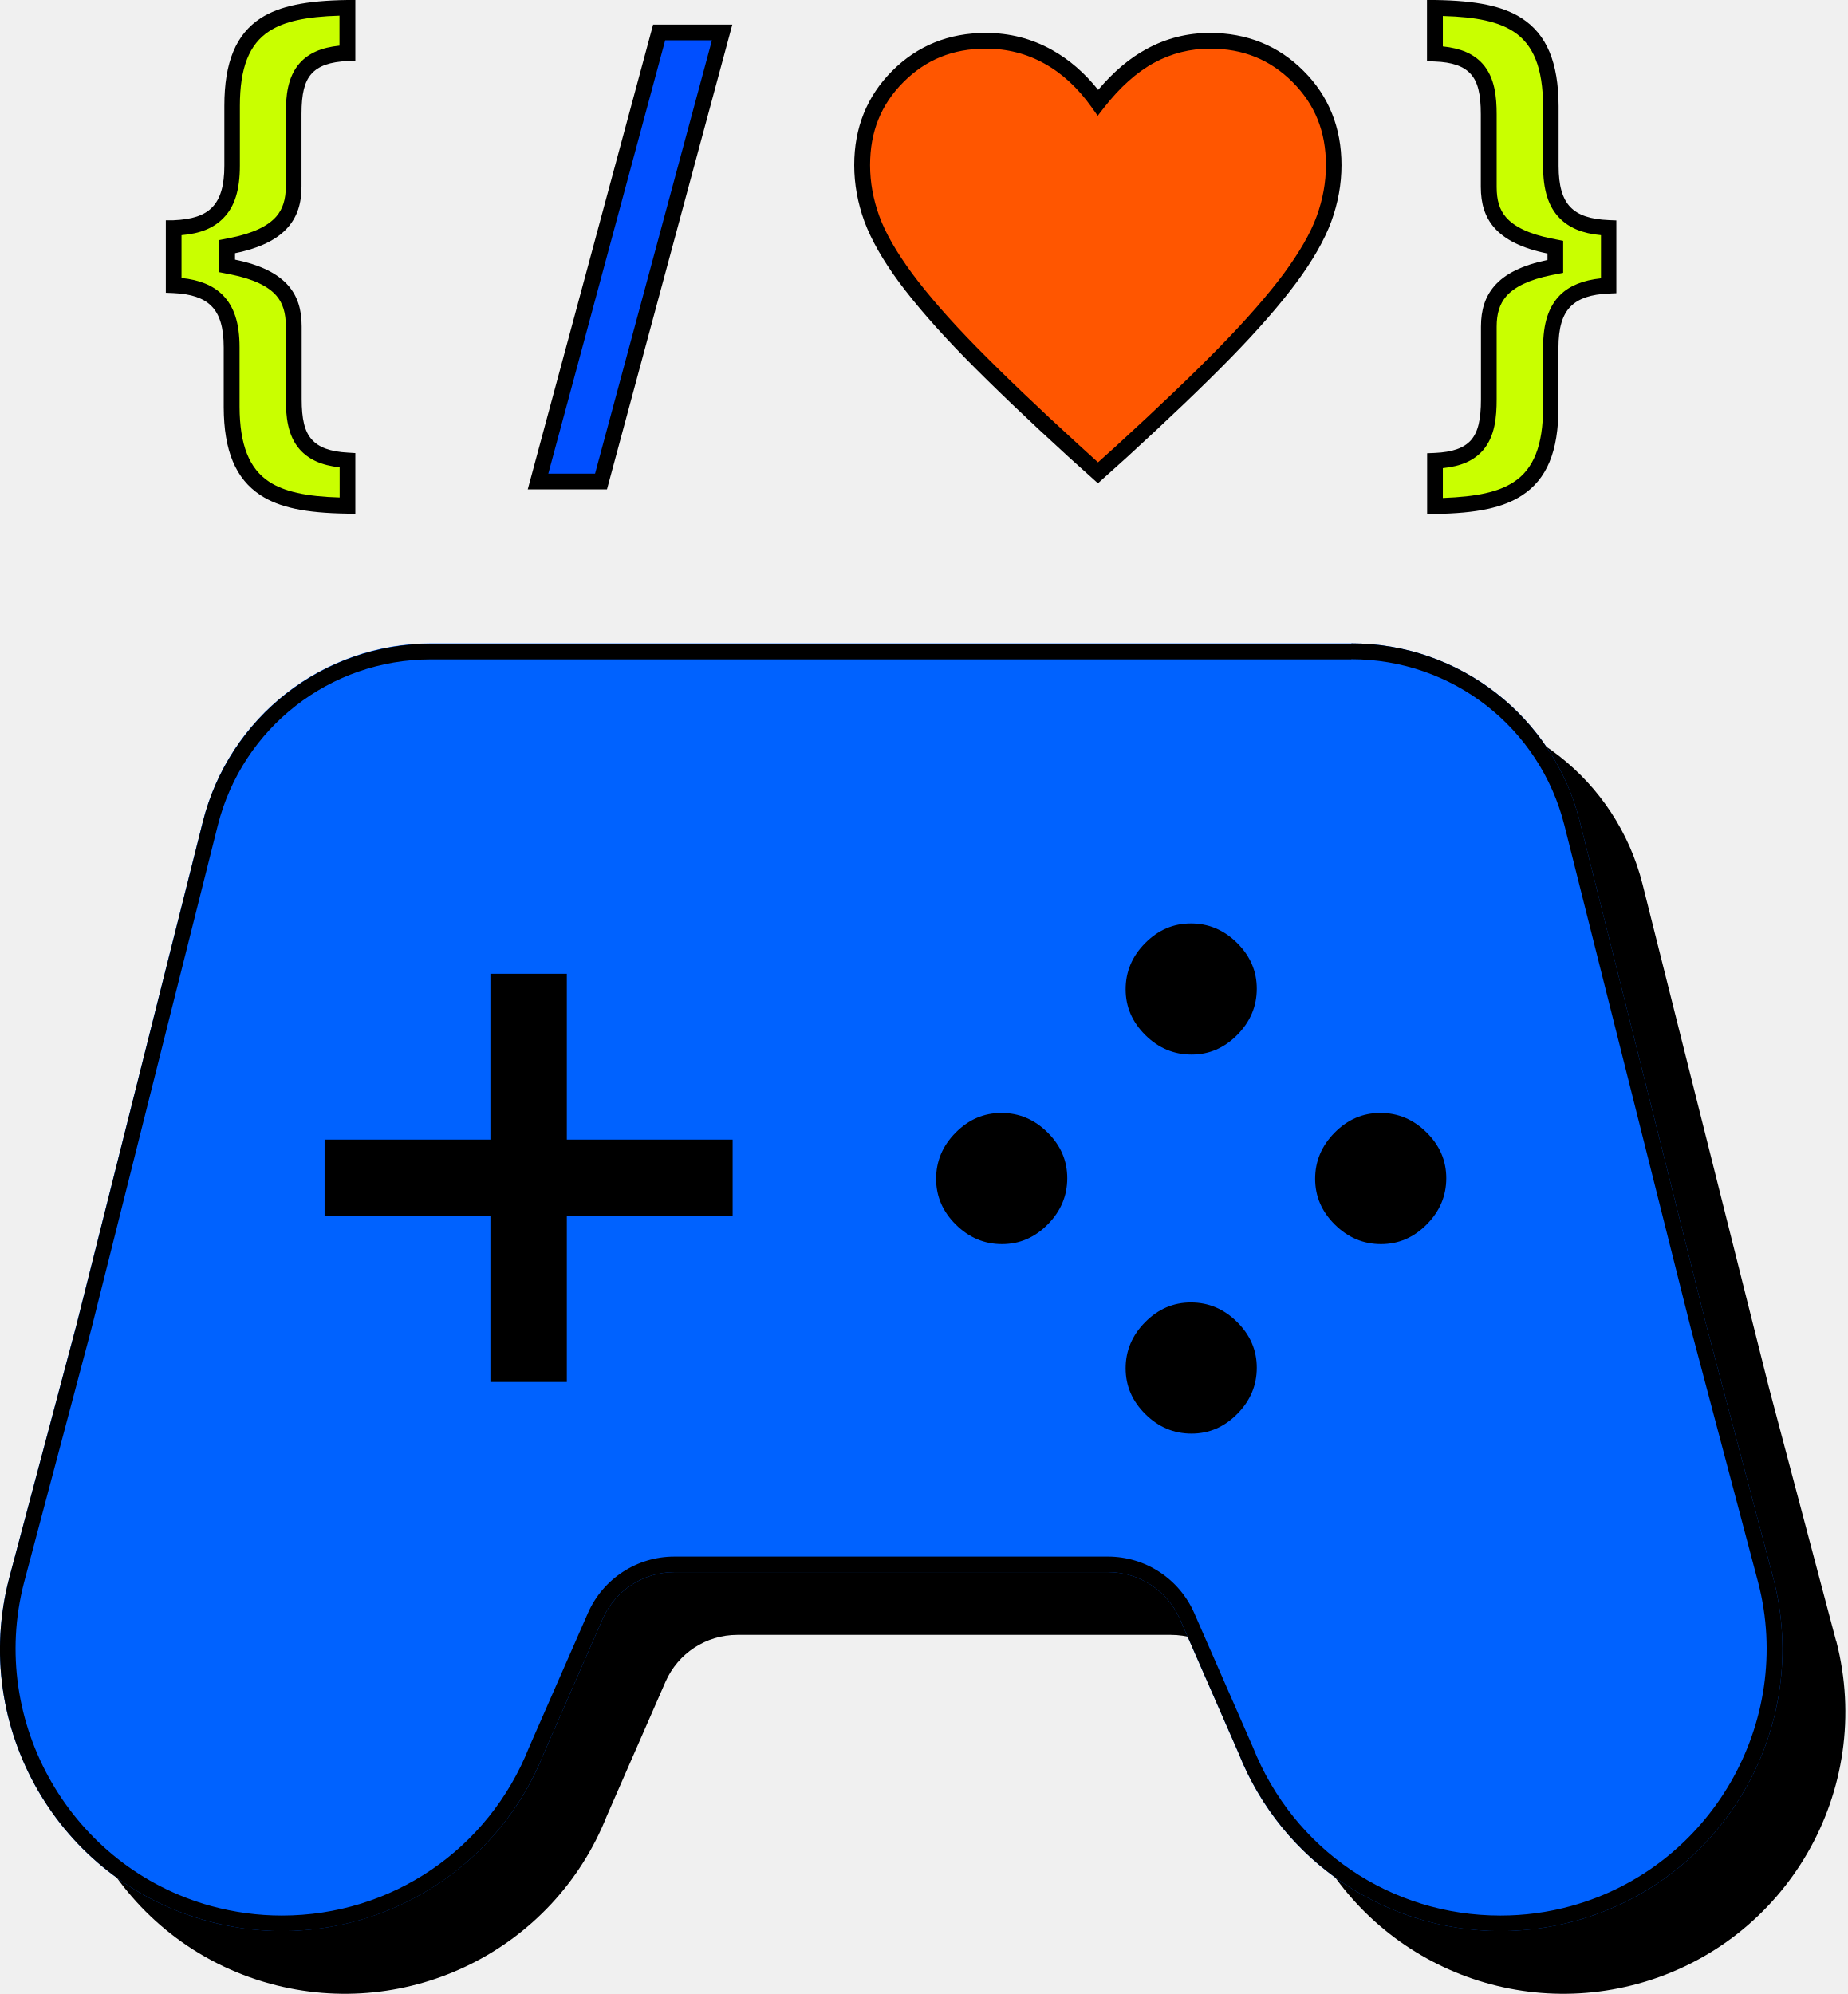
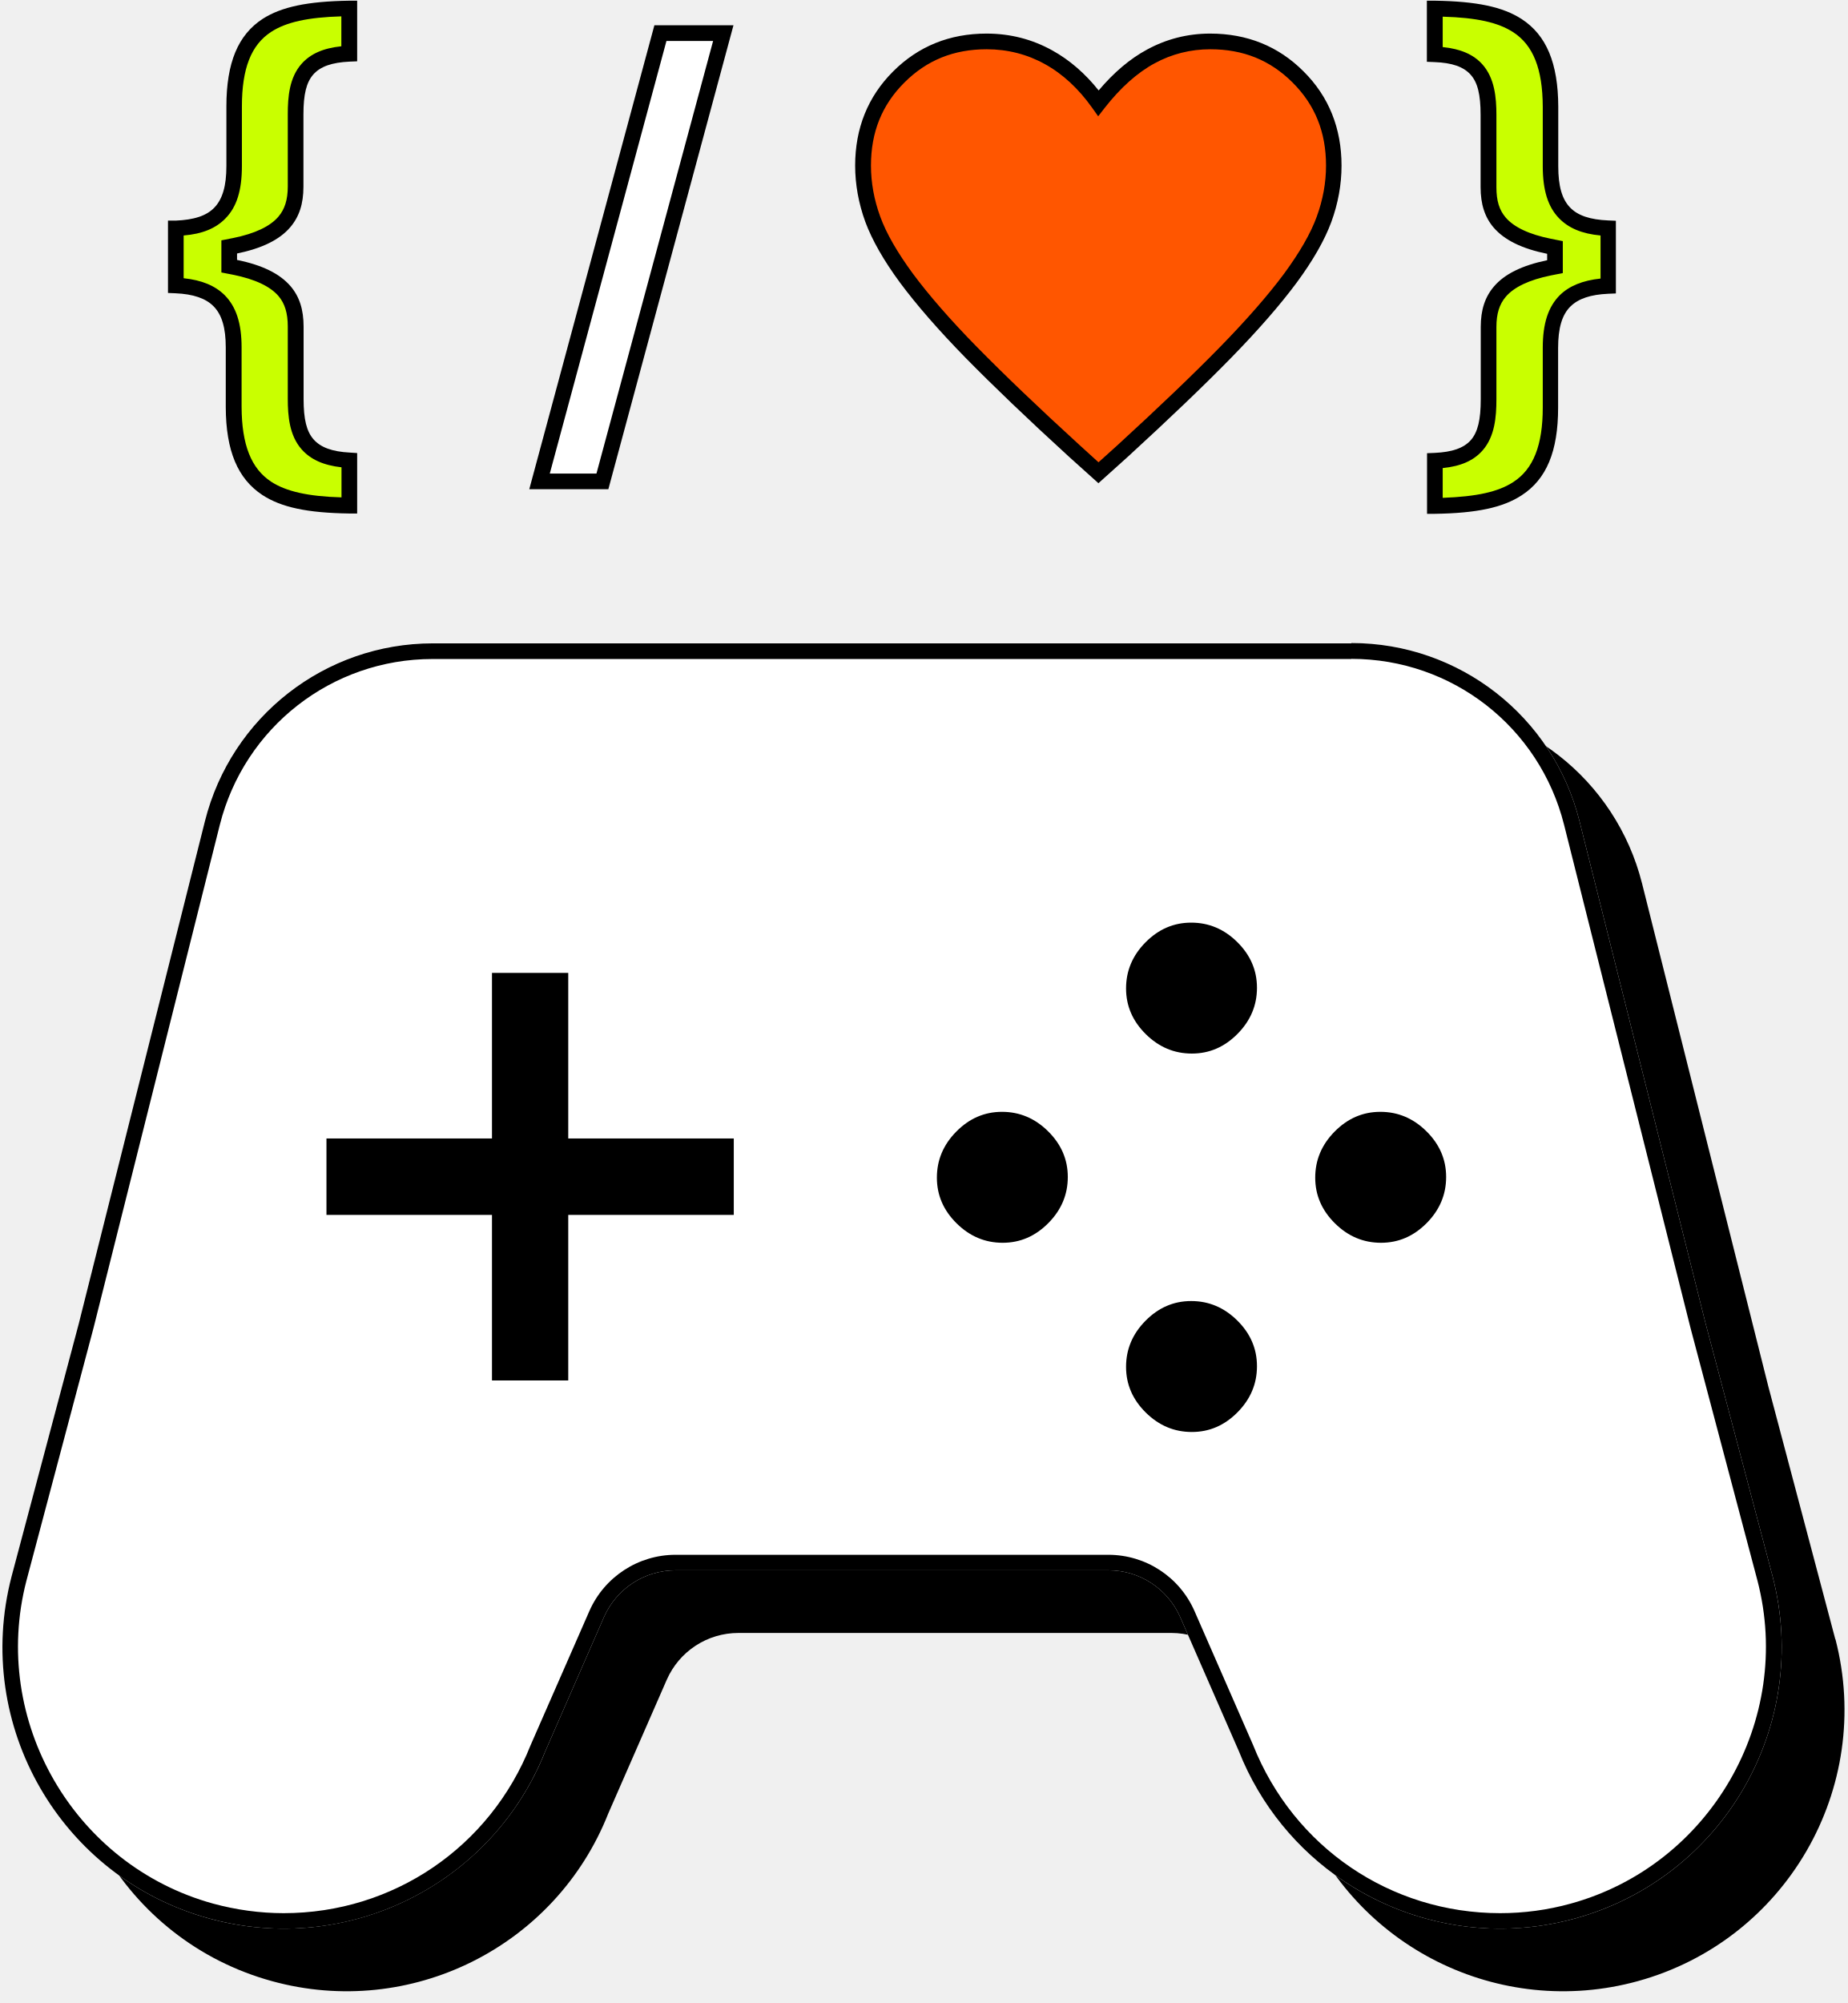
- <svg xmlns="http://www.w3.org/2000/svg" width="139" height="150" viewBox="0 0 139 150" fill="none">
-   <g clip-path="url(#clip0_2_266)">
-     <path d="M138.128 123.458L133.076 104.398L123.564 66.515C121.582 58.643 114.512 53.12 106.393 53.12H37.152C29.032 53.12 21.963 58.643 19.98 66.515L10.468 104.398L5.417 123.458C2.502 134.67 9.135 146.153 20.311 149.221C30.732 152.089 41.66 146.66 45.649 136.605L50.063 126.515C51.007 124.367 53.12 122.986 55.468 122.986H88.088C90.437 122.986 92.549 124.378 93.493 126.515L97.907 136.605C101.896 146.66 112.813 152.089 123.246 149.221C134.422 146.141 141.043 134.67 138.139 123.458H138.128Z" fill="black" />
-     <path d="M133.407 118.737L128.356 99.677L118.843 61.794C116.861 53.922 109.792 48.399 101.672 48.399H32.431C24.312 48.399 17.242 53.922 15.26 61.794L5.747 99.677L0.685 118.737C-2.231 129.949 4.402 141.432 15.578 144.5C25.999 147.368 36.928 141.939 40.917 131.884L45.331 121.794C46.275 119.646 48.387 118.265 50.736 118.265H83.356C85.704 118.265 87.817 119.658 88.761 121.794L93.175 131.884C97.164 141.939 108.08 147.368 118.513 144.5C129.689 141.42 136.31 129.949 133.407 118.737Z" fill="#0062FF" />
-     <path d="M101.66 49.591C109.249 49.591 115.834 54.725 117.687 62.089L127.211 99.984L132.262 119.044C135 129.571 128.686 140.488 118.194 143.379C116.448 143.863 114.666 144.099 112.872 144.099C104.622 144.099 97.317 139.142 94.249 131.424L89.835 121.334C88.702 118.761 86.165 117.097 83.344 117.097H50.724C47.915 117.097 45.366 118.761 44.233 121.334L39.795 131.46C36.751 139.131 29.445 144.099 21.196 144.099C19.402 144.099 17.608 143.851 15.873 143.379C5.382 140.488 -0.921 129.571 1.806 119.056L6.869 99.984L16.381 62.101C18.234 54.748 24.819 49.603 32.408 49.603H101.648M101.648 48.422H32.431C24.312 48.422 17.242 53.946 15.26 61.818L5.747 99.701L0.685 118.737C-2.231 129.949 4.402 141.432 15.578 144.5C17.455 145.02 19.355 145.268 21.22 145.268C29.717 145.268 37.648 140.134 40.917 131.884L45.331 121.794C46.275 119.646 48.387 118.265 50.736 118.265H83.356C85.704 118.265 87.817 119.658 88.761 121.794L93.175 131.884C96.444 140.122 104.375 145.268 112.872 145.268C114.736 145.268 116.637 145.02 118.513 144.5C129.689 141.42 136.31 129.949 133.407 118.737L128.356 99.677L118.843 61.794C116.861 53.922 109.792 48.399 101.672 48.399L101.648 48.422Z" fill="black" />
-     <path d="M75.378 93.588C76.7 93.588 77.844 93.092 78.824 92.101C79.803 91.109 80.287 89.953 80.287 88.631C80.287 87.309 79.792 86.165 78.8 85.185C77.809 84.205 76.652 83.722 75.331 83.722C74.009 83.722 72.864 84.217 71.884 85.209C70.905 86.2 70.421 87.356 70.421 88.678C70.421 90 70.917 91.145 71.908 92.124C72.899 93.104 74.056 93.588 75.378 93.588Z" fill="black" />
-     <path d="M89.635 79.331C90.956 79.331 92.101 78.836 93.081 77.844C94.06 76.853 94.544 75.696 94.544 74.374C94.544 73.053 94.048 71.908 93.057 70.928C92.066 69.949 90.909 69.465 89.587 69.465C88.266 69.465 87.121 69.961 86.141 70.952C85.162 71.943 84.678 73.1 84.678 74.422C84.678 75.743 85.174 76.888 86.165 77.868C87.156 78.847 88.313 79.331 89.635 79.331Z" fill="black" />
-     <path d="M89.635 107.844C90.956 107.844 92.101 107.349 93.081 106.357C94.06 105.366 94.544 104.21 94.544 102.888C94.544 101.566 94.048 100.421 93.057 99.442C92.066 98.462 90.909 97.978 89.587 97.978C88.266 97.978 87.121 98.474 86.141 99.465C85.162 100.457 84.678 101.613 84.678 102.935C84.678 104.257 85.174 105.402 86.165 106.381C87.156 107.361 88.313 107.844 89.635 107.844Z" fill="black" />
-     <path d="M103.89 93.588C105.212 93.588 106.357 93.092 107.337 92.101C108.316 91.109 108.8 89.953 108.8 88.631C108.8 87.309 108.304 86.164 107.313 85.185C106.322 84.205 105.165 83.721 103.843 83.721C102.521 83.721 101.377 84.217 100.397 85.208C99.418 86.2 98.934 87.356 98.934 88.678C98.934 90 99.429 91.145 100.421 92.124C101.412 93.104 102.569 93.588 103.89 93.588Z" fill="black" />
-     <path d="M42.64 85.728V73.253H36.892V85.728H24.418V91.487H36.892V103.961H42.64V91.487H55.114V85.728H42.64Z" fill="black" />
-     <path d="M13.065 21.456V17.148C14.516 17.113 15.626 16.782 16.381 16.015C17.183 15.189 17.455 13.973 17.455 12.474V7.978C17.455 4.614 18.422 2.844 19.933 1.865C21.408 0.909 23.509 0.625 26.129 0.59V4.001C24.689 4.06 23.651 4.402 22.978 5.157C22.246 5.983 22.081 7.175 22.081 8.556V14.009C22.081 15.035 21.869 15.932 21.231 16.664C20.594 17.408 19.473 18.069 17.49 18.458L17.065 18.541V19.992L17.49 20.075C19.485 20.476 20.606 21.125 21.243 21.869C21.869 22.6 22.081 23.497 22.081 24.524V29.976C22.081 31.381 22.258 32.573 22.99 33.411C23.663 34.166 24.689 34.52 26.129 34.603V38.013C23.497 37.978 21.385 37.683 19.91 36.727C18.387 35.736 17.431 33.954 17.408 30.59V26.105C17.408 24.618 17.124 23.403 16.298 22.577C15.555 21.845 14.469 21.503 13.053 21.444L13.065 21.456Z" fill="#C9FF00" />
-     <path d="M26.731 38.639H26.129C22.978 38.592 21.019 38.179 19.591 37.246C17.726 36.019 16.841 33.918 16.829 30.625V26.129C16.829 24.642 16.534 23.651 15.897 23.013C15.307 22.423 14.375 22.105 13.041 22.046L12.475 22.022V16.57H13.053C14.434 16.511 15.366 16.216 15.968 15.59C16.581 14.953 16.877 13.961 16.877 12.463V7.966C16.877 4.673 17.75 2.573 19.626 1.357C21.043 0.46 22.99 0.047 26.129 0H26.731V4.567L26.165 4.591C24.831 4.65 23.958 4.957 23.427 5.559C22.907 6.149 22.683 7.046 22.683 8.568V14.021C22.683 15.307 22.364 16.275 21.692 17.065C20.889 18.009 19.567 18.659 17.679 19.048V19.532C19.591 19.921 20.901 20.57 21.715 21.515C22.376 22.294 22.695 23.261 22.695 24.559V30.012C22.695 31.546 22.919 32.455 23.45 33.057C23.981 33.658 24.843 33.977 26.176 34.048L26.731 34.083V38.651V38.639ZM13.666 20.913C15.012 21.054 16.015 21.467 16.735 22.175C17.608 23.049 18.021 24.3 18.021 26.117V30.602C18.033 33.458 18.741 35.252 20.252 36.243C21.373 36.975 23.025 37.352 25.551 37.423V35.157C24.182 35.004 23.226 34.567 22.553 33.812C21.621 32.762 21.503 31.286 21.503 29.988V24.536C21.503 23.544 21.279 22.813 20.806 22.258C20.181 21.526 19.036 20.983 17.396 20.653L16.499 20.476V18.057L17.396 17.88C19.024 17.549 20.169 17.006 20.795 16.275C21.279 15.708 21.503 14.988 21.503 13.997V8.544C21.503 7.246 21.621 5.795 22.541 4.756C23.214 4.001 24.17 3.576 25.539 3.434V1.18C23.013 1.251 21.373 1.617 20.252 2.349C18.741 3.328 18.045 5.11 18.045 7.966V12.463C18.045 14.292 17.655 15.543 16.806 16.404C16.074 17.16 15.059 17.573 13.655 17.691V20.889L13.666 20.913Z" fill="black" />
-     <path d="M54.324 2.443L45.213 36.219H40.48L49.591 2.443H54.324Z" fill="#004FFF" />
-     <path d="M45.661 36.81H39.701L49.131 1.853H55.09L45.661 36.81ZM41.247 35.629H44.764L53.556 3.033H50.039L41.247 35.629Z" fill="black" />
-     <path d="M117.722 15.98C118.466 16.747 119.563 17.077 121.015 17.136V21.479C119.599 21.538 118.513 21.869 117.769 22.601C116.931 23.427 116.66 24.642 116.66 26.141V30.637C116.66 34.001 115.692 35.771 114.17 36.751C112.683 37.718 110.57 38.002 107.938 38.049V34.638C109.378 34.579 110.429 34.225 111.09 33.47C111.821 32.632 111.986 31.428 111.986 30.012V24.56C111.986 23.533 112.199 22.636 112.836 21.904C113.473 21.161 114.595 20.5 116.577 20.11L117.002 20.028V18.576L116.577 18.494C114.583 18.092 113.462 17.443 112.824 16.7C112.199 15.968 111.986 15.071 111.986 14.044V8.592C111.986 7.187 111.809 5.995 111.078 5.181C110.405 4.438 109.366 4.095 107.938 4.036V0.602C110.57 0.637 112.683 0.921 114.158 1.877C115.669 2.856 116.636 4.638 116.66 7.99V12.475C116.66 13.95 116.92 15.154 117.722 15.98Z" fill="#C9FF00" />
-     <path d="M107.36 38.663V34.095L107.927 34.072C109.261 34.013 110.134 33.706 110.665 33.104C111.184 32.502 111.408 31.581 111.408 30.035V24.583C111.408 23.297 111.727 22.329 112.4 21.538C113.202 20.594 114.524 19.945 116.412 19.555V19.072C114.5 18.682 113.19 18.033 112.376 17.089C111.715 16.31 111.397 15.342 111.397 14.044V8.592C111.397 7.069 111.172 6.16 110.641 5.57C110.11 4.98 109.249 4.673 107.915 4.626L107.349 4.603V0H107.951C111.102 0.047 113.061 0.46 114.489 1.381C116.353 2.596 117.238 4.697 117.25 7.99V12.486C117.25 13.973 117.534 14.953 118.135 15.578C118.726 16.192 119.646 16.499 121.027 16.558L121.593 16.581V22.057L121.027 22.081C119.681 22.14 118.773 22.447 118.171 23.037C117.534 23.663 117.238 24.666 117.238 26.164V30.661C117.238 33.954 116.365 36.054 114.489 37.27C113.072 38.19 111.113 38.615 107.951 38.663H107.349H107.36ZM108.541 35.205V37.459C111.113 37.364 112.718 37.01 113.863 36.267C115.374 35.287 116.082 33.493 116.082 30.649V26.153C116.082 24.312 116.495 23.061 117.368 22.187C118.076 21.491 119.091 21.078 120.437 20.936V17.691C119.032 17.561 118.029 17.136 117.309 16.393C116.471 15.531 116.082 14.28 116.082 12.474V7.99C116.07 5.134 115.362 3.352 113.851 2.372C112.718 1.64 111.113 1.275 108.541 1.204V3.493C109.898 3.635 110.854 4.048 111.526 4.792C112.459 5.83 112.589 7.305 112.589 8.603V14.056C112.589 15.071 112.801 15.767 113.285 16.334C113.91 17.065 115.055 17.608 116.696 17.939L117.593 18.116V20.523L116.696 20.7C115.067 21.031 113.922 21.574 113.297 22.305C112.813 22.872 112.589 23.592 112.589 24.583V30.035C112.589 31.345 112.471 32.832 111.55 33.883C110.877 34.65 109.921 35.075 108.541 35.216V35.205Z" fill="black" />
-     <path d="M82.6 35.57L80.783 33.93C77.643 31.062 75.059 28.584 73.017 26.506C70.975 24.418 69.347 22.565 68.143 20.924C66.927 19.284 66.078 17.797 65.594 16.463C65.11 15.13 64.862 13.784 64.862 12.427C64.862 9.772 65.759 7.541 67.541 5.759C69.335 3.965 71.542 3.08 74.174 3.08C75.861 3.08 77.419 3.481 78.847 4.272C80.275 5.063 81.526 6.219 82.588 7.73C83.827 6.137 85.149 4.957 86.53 4.201C87.911 3.446 89.41 3.068 91.003 3.068C93.635 3.068 95.842 3.965 97.635 5.747C99.429 7.529 100.314 9.76 100.314 12.415C100.314 13.772 100.067 15.118 99.583 16.451C99.099 17.785 98.249 19.272 97.034 20.913C95.818 22.553 94.201 24.418 92.159 26.495C90.118 28.572 87.533 31.05 84.394 33.918L82.576 35.558L82.6 35.57Z" fill="#FF5600" />
-     <path d="M82.6 36.361L80.382 34.367C77.254 31.511 74.634 28.997 72.593 26.92C70.539 24.819 68.887 22.919 67.659 21.267C66.42 19.591 65.535 18.033 65.028 16.664C64.52 15.271 64.26 13.844 64.26 12.427C64.26 9.618 65.216 7.234 67.117 5.334C69.017 3.434 71.377 2.478 74.162 2.478C75.944 2.478 77.608 2.903 79.131 3.753C80.429 4.473 81.597 5.488 82.612 6.762C83.757 5.405 84.984 4.367 86.259 3.682C87.734 2.88 89.327 2.478 91.015 2.478C93.8 2.478 96.172 3.434 98.061 5.334C99.961 7.223 100.917 9.618 100.917 12.427C100.917 13.855 100.657 15.271 100.15 16.664C99.642 18.045 98.757 19.591 97.518 21.267C96.29 22.919 94.638 24.819 92.585 26.92C90.543 29.009 87.923 31.511 84.807 34.367L82.589 36.361H82.6ZM74.174 3.659C71.684 3.659 69.654 4.485 67.966 6.172C66.279 7.86 65.453 9.902 65.453 12.427C65.453 13.714 65.689 15 66.149 16.263C66.609 17.537 67.447 18.977 68.615 20.57C69.807 22.175 71.424 24.04 73.442 26.094C75.472 28.159 78.069 30.649 81.184 33.493L82.6 34.78L84.028 33.493C87.132 30.649 89.74 28.159 91.758 26.094C93.765 24.04 95.394 22.175 96.585 20.57C97.754 18.977 98.592 17.537 99.052 16.263C99.512 15 99.748 13.714 99.748 12.427C99.748 9.902 98.922 7.86 97.234 6.172C95.547 4.485 93.517 3.659 91.027 3.659C89.54 3.659 88.124 4.013 86.825 4.721C85.515 5.429 84.253 6.562 83.061 8.084L82.577 8.71L82.117 8.061C81.102 6.633 79.91 5.523 78.564 4.78C77.231 4.036 75.744 3.659 74.174 3.659Z" fill="black" />
+ <svg xmlns="http://www.w3.org/2000/svg" width="143" height="155" viewBox="0 0 143 155" fill="none">
+   <g clip-path="url(#clip0_270_3087)">
+     <path d="M142.051 126.849L136.863 107.274L127.094 68.366C125.058 60.282 117.798 54.609 109.459 54.609H38.346C30.007 54.609 22.747 60.282 20.711 68.366L10.941 107.274L5.754 126.849C2.76 138.363 9.572 150.157 21.05 153.308C31.753 156.253 42.977 150.678 47.073 140.351L51.606 129.988C52.576 127.782 54.746 126.364 57.158 126.364H90.659C93.071 126.364 95.241 127.794 96.211 129.988L100.744 140.351C104.841 150.678 116.052 156.253 126.767 153.308C138.245 150.145 145.045 138.363 142.063 126.849H142.051Z" fill="black" />
+     <path d="M137.202 122L132.014 102.425L122.245 63.518C120.209 55.434 112.948 49.761 104.609 49.761H33.497C25.158 49.761 17.898 55.434 15.862 63.518L6.092 102.425L0.893 122C-2.101 133.515 4.711 145.309 16.189 148.46C26.891 151.405 38.115 145.83 42.212 135.503L46.745 125.14C47.715 122.934 49.884 121.516 52.296 121.516H85.798C88.21 121.516 90.38 122.946 91.349 125.14L95.882 135.503C99.979 145.83 111.191 151.405 121.906 148.46C133.384 145.296 140.184 133.515 137.202 122Z" fill="white" />
+     <path d="M104.597 50.985C112.391 50.985 119.154 56.258 121.057 63.821L130.839 102.741L136.026 122.316C138.838 133.127 132.354 144.339 121.578 147.308C119.784 147.805 117.954 148.048 116.112 148.048C107.639 148.048 100.137 142.957 96.985 135.03L92.452 124.667C91.289 122.025 88.683 120.316 85.786 120.316H52.284C49.4 120.316 46.782 122.025 45.618 124.667L41.06 135.067C37.933 142.945 30.431 148.048 21.958 148.048C20.116 148.048 18.274 147.793 16.492 147.308C5.717 144.339 -0.756 133.127 2.044 122.328L7.244 102.741L17.013 63.833C18.916 56.282 25.679 50.997 33.473 50.997H104.585M104.585 49.785H33.497C25.158 49.785 17.898 55.458 15.862 63.542L6.092 102.45L0.893 122C-2.101 133.515 4.711 145.309 16.189 148.46C18.116 148.993 20.067 149.248 21.983 149.248C30.709 149.248 38.855 143.975 42.212 135.503L46.745 125.14C47.715 122.934 49.884 121.516 52.296 121.516H85.798C88.21 121.516 90.38 122.946 91.349 125.14L95.882 135.503C99.24 143.963 107.385 149.248 116.112 149.248C118.027 149.248 119.978 148.993 121.906 148.46C133.384 145.296 140.184 133.515 137.202 122L132.014 102.425L122.245 63.518C120.209 55.434 112.948 49.761 104.609 49.761L104.585 49.785Z" fill="black" />
+     <path d="M77.604 96.171C78.962 96.171 80.138 95.662 81.144 94.644C82.15 93.626 82.647 92.438 82.647 91.081C82.647 89.723 82.138 88.547 81.119 87.541C80.101 86.535 78.913 86.038 77.556 86.038C76.198 86.038 75.023 86.547 74.017 87.566C73.011 88.584 72.514 89.771 72.514 91.129C72.514 92.487 73.023 93.662 74.041 94.668C75.059 95.674 76.247 96.171 77.604 96.171Z" fill="black" />
+     <path d="M92.247 81.529C93.605 81.529 94.78 81.02 95.786 80.002C96.792 78.984 97.289 77.796 97.289 76.439C97.289 75.081 96.78 73.906 95.762 72.899C94.744 71.893 93.556 71.397 92.198 71.397C90.841 71.397 89.665 71.906 88.659 72.924C87.653 73.942 87.156 75.13 87.156 76.487C87.156 77.845 87.665 79.02 88.683 80.026C89.702 81.032 90.889 81.529 92.247 81.529Z" fill="black" />
+     <path d="M92.247 110.813C93.605 110.813 94.78 110.304 95.786 109.286C96.792 108.268 97.289 107.08 97.289 105.723C97.289 104.365 96.78 103.189 95.762 102.183C94.744 101.177 93.556 100.68 92.198 100.68C90.841 100.68 89.665 101.189 88.659 102.208C87.653 103.226 87.156 104.413 87.156 105.771C87.156 107.129 87.665 108.304 88.683 109.31C89.702 110.316 90.889 110.813 92.247 110.813Z" fill="black" />
+     <path d="M106.888 96.171C108.245 96.171 109.421 95.662 110.427 94.644C111.433 93.626 111.93 92.438 111.93 91.08C111.93 89.723 111.421 88.547 110.403 87.541C109.384 86.535 108.197 86.038 106.839 86.038C105.482 86.038 104.306 86.547 103.3 87.565C102.294 88.584 101.797 89.771 101.797 91.129C101.797 92.486 102.306 93.662 103.324 94.668C104.342 95.674 105.53 96.171 106.888 96.171Z" fill="black" />
+     <path d="M43.982 88.099V75.287H38.079V88.099H25.268V94.014H38.079V106.825H43.982V94.014H56.794V88.099H43.982Z" fill="black" />
+     <path d="M13.608 22.09V17.665C15.099 17.629 16.238 17.29 17.014 16.502C17.838 15.653 18.117 14.405 18.117 12.866V8.248C18.117 4.793 19.111 2.975 20.662 1.969C22.177 0.987 24.335 0.696 27.025 0.66V4.163C25.547 4.224 24.48 4.575 23.789 5.351C23.038 6.199 22.868 7.423 22.868 8.842V14.441C22.868 15.496 22.65 16.417 21.995 17.169C21.341 17.932 20.189 18.611 18.153 19.011L17.717 19.096V20.587L18.153 20.671C20.201 21.084 21.353 21.75 22.008 22.514C22.65 23.265 22.868 24.186 22.868 25.241V30.841C22.868 32.283 23.05 33.507 23.801 34.368C24.492 35.144 25.547 35.507 27.025 35.592V39.095C24.323 39.059 22.153 38.755 20.638 37.774C19.074 36.755 18.093 34.925 18.068 31.471V26.865C18.068 25.338 17.777 24.089 16.929 23.241C16.165 22.489 15.05 22.138 13.596 22.077L13.608 22.09Z" fill="#C9FF00" />
+     <path d="M27.644 39.737H27.026C23.789 39.689 21.777 39.264 20.311 38.307C18.396 37.046 17.487 34.889 17.474 31.507V26.889C17.474 25.362 17.172 24.344 16.517 23.689C15.911 23.083 14.953 22.756 13.584 22.695L13.002 22.671V17.072H13.596C15.014 17.011 15.972 16.708 16.59 16.066C17.22 15.411 17.523 14.393 17.523 12.854V8.236C17.523 4.854 18.42 2.696 20.347 1.448C21.802 0.527 23.802 0.103 27.026 0.054H27.644V4.745L27.062 4.769C25.692 4.83 24.795 5.145 24.25 5.763C23.717 6.369 23.486 7.29 23.486 8.854V14.454C23.486 15.775 23.159 16.768 22.468 17.581C21.644 18.55 20.287 19.217 18.347 19.617V20.114C20.311 20.514 21.656 21.18 22.492 22.15C23.171 22.95 23.498 23.944 23.498 25.277V30.877C23.498 32.453 23.729 33.386 24.274 34.004C24.82 34.622 25.704 34.95 27.074 35.022L27.644 35.059V39.749V39.737ZM14.226 21.532C15.608 21.677 16.638 22.102 17.378 22.829C18.274 23.726 18.699 25.011 18.699 26.877V31.483C18.711 34.416 19.438 36.259 20.989 37.277C22.141 38.028 23.838 38.416 26.432 38.489V36.162C25.026 36.004 24.044 35.556 23.353 34.78C22.395 33.701 22.274 32.186 22.274 30.853V25.253C22.274 24.235 22.044 23.483 21.559 22.914C20.917 22.162 19.741 21.605 18.056 21.265L17.135 21.084V18.599L18.056 18.417C19.729 18.078 20.905 17.52 21.547 16.768C22.044 16.187 22.274 15.447 22.274 14.429V8.829C22.274 7.496 22.395 6.005 23.341 4.939C24.032 4.163 25.014 3.727 26.42 3.581V1.266C23.826 1.339 22.141 1.715 20.989 2.466C19.438 3.472 18.723 5.302 18.723 8.236V12.854C18.723 14.732 18.323 16.017 17.45 16.902C16.699 17.678 15.656 18.102 14.214 18.223V21.508L14.226 21.532Z" fill="black" />
+     <path d="M55.983 2.563L46.626 37.252H41.766L51.123 2.563H55.983Z" fill="white" />
+     <path d="M47.086 37.858H40.965L50.649 1.957H56.77L47.086 37.858ZM42.553 36.647H46.165L55.194 3.169H51.583L42.553 36.647Z" fill="black" />
+     <path d="M121.093 16.466C121.857 17.253 122.984 17.593 124.475 17.654V22.114C123.02 22.174 121.905 22.514 121.141 23.265C120.281 24.114 120.002 25.362 120.002 26.902V31.52C120.002 34.974 119.008 36.792 117.445 37.798C115.917 38.792 113.748 39.083 111.045 39.131V35.629C112.524 35.568 113.602 35.204 114.281 34.429C115.033 33.568 115.202 32.332 115.202 30.877V25.277C115.202 24.223 115.42 23.302 116.075 22.55C116.73 21.787 117.881 21.108 119.917 20.708L120.354 20.623V19.132L119.917 19.047C117.869 18.635 116.717 17.969 116.063 17.205C115.42 16.454 115.202 15.532 115.202 14.478V8.878C115.202 7.436 115.021 6.212 114.269 5.375C113.578 4.612 112.512 4.26 111.045 4.2V0.672C113.748 0.709 115.917 1 117.433 1.981C118.984 2.987 119.978 4.818 120.002 8.26V12.866C120.002 14.381 120.269 15.617 121.093 16.466Z" fill="#C9FF00" />
+     <path d="M110.452 39.761V35.071L111.033 35.047C112.403 34.986 113.3 34.671 113.845 34.053C114.379 33.434 114.609 32.489 114.609 30.901V25.302C114.609 23.98 114.936 22.986 115.627 22.174C116.451 21.205 117.809 20.538 119.748 20.138V19.641C117.785 19.241 116.439 18.575 115.603 17.605C114.924 16.805 114.597 15.811 114.597 14.478V8.878C114.597 7.314 114.367 6.381 113.821 5.775C113.276 5.169 112.391 4.854 111.021 4.805L110.439 4.781V0.054H111.058C114.294 0.103 116.306 0.527 117.772 1.472C119.688 2.721 120.597 4.878 120.609 8.26V12.878C120.609 14.405 120.9 15.411 121.518 16.053C122.124 16.684 123.069 16.999 124.487 17.059L125.069 17.084V22.708L124.487 22.732C123.106 22.793 122.172 23.108 121.554 23.714C120.9 24.356 120.597 25.386 120.597 26.926V31.544C120.597 34.925 119.7 37.083 117.772 38.331C116.318 39.277 114.306 39.713 111.058 39.761H110.439H110.452ZM111.664 36.21V38.525C114.306 38.428 115.954 38.065 117.13 37.301C118.682 36.295 119.409 34.453 119.409 31.532V26.913C119.409 25.023 119.833 23.738 120.73 22.841C121.457 22.126 122.5 21.702 123.881 21.556V18.223C122.439 18.09 121.409 17.653 120.669 16.89C119.809 16.005 119.409 14.72 119.409 12.866V8.26C119.397 5.327 118.669 3.496 117.118 2.49C115.954 1.739 114.306 1.363 111.664 1.29V3.642C113.058 3.787 114.039 4.211 114.73 4.975C115.688 6.042 115.821 7.557 115.821 8.89V14.49C115.821 15.532 116.039 16.247 116.536 16.829C117.179 17.581 118.354 18.138 120.039 18.477L120.96 18.659V21.132L120.039 21.314C118.366 21.653 117.191 22.211 116.548 22.962C116.051 23.544 115.821 24.283 115.821 25.302V30.901C115.821 32.247 115.7 33.774 114.754 34.853C114.064 35.64 113.082 36.077 111.664 36.222V36.21Z" fill="black" />
+     <path d="M85.022 36.586L83.156 34.901C79.931 31.956 77.277 29.41 75.18 27.277C73.083 25.131 71.411 23.229 70.174 21.544C68.926 19.859 68.053 18.332 67.556 16.962C67.059 15.593 66.805 14.211 66.805 12.817C66.805 10.09 67.726 7.799 69.556 5.969C71.398 4.126 73.665 3.217 76.368 3.217C78.101 3.217 79.701 3.629 81.168 4.442C82.634 5.254 83.919 6.441 85.01 7.993C86.283 6.357 87.64 5.145 89.058 4.369C90.476 3.593 92.016 3.205 93.652 3.205C96.355 3.205 98.621 4.126 100.464 5.957C102.306 7.787 103.215 10.078 103.215 12.805C103.215 14.199 102.961 15.58 102.464 16.95C101.967 18.32 101.094 19.847 99.846 21.532C98.597 23.216 96.937 25.131 94.84 27.265C92.743 29.398 90.089 31.943 86.864 34.889L84.998 36.574L85.022 36.586Z" fill="#FF5600" />
+     <path d="M85.023 37.398L82.744 35.349C79.532 32.416 76.842 29.835 74.745 27.701C72.636 25.544 70.939 23.593 69.678 21.896C68.406 20.174 67.496 18.575 66.975 17.169C66.454 15.738 66.188 14.272 66.188 12.817C66.188 9.932 67.169 7.484 69.121 5.533C71.072 3.581 73.496 2.599 76.357 2.599C78.187 2.599 79.896 3.036 81.46 3.908C82.793 4.648 83.993 5.69 85.035 6.999C86.211 5.605 87.471 4.539 88.781 3.836C90.296 3.012 91.932 2.599 93.665 2.599C96.526 2.599 98.962 3.581 100.901 5.533C102.853 7.472 103.834 9.932 103.834 12.817C103.834 14.284 103.568 15.738 103.047 17.169C102.525 18.587 101.616 20.174 100.344 21.896C99.083 23.593 97.386 25.544 95.277 27.701C93.18 29.847 90.49 32.416 87.29 35.349L85.011 37.398H85.023ZM76.369 3.812C73.811 3.812 71.727 4.66 69.993 6.393C68.26 8.126 67.412 10.223 67.412 12.817C67.412 14.138 67.654 15.46 68.127 16.756C68.6 18.065 69.46 19.544 70.66 21.18C71.884 22.829 73.545 24.744 75.617 26.853C77.702 28.974 80.369 31.532 83.569 34.453L85.023 35.774L86.49 34.453C89.677 31.532 92.356 28.974 94.429 26.853C96.489 24.744 98.162 22.829 99.386 21.18C100.586 19.544 101.447 18.065 101.919 16.756C102.392 15.46 102.634 14.138 102.634 12.817C102.634 10.223 101.786 8.126 100.053 6.393C98.32 4.66 96.235 3.812 93.677 3.812C92.15 3.812 90.695 4.175 89.362 4.902C88.017 5.63 86.72 6.793 85.496 8.357L84.999 8.999L84.526 8.333C83.484 6.866 82.26 5.727 80.878 4.963C79.508 4.199 77.981 3.812 76.369 3.812Z" fill="black" />
  </g>
  <defs>
-     <clipPath id="clip0_2_266">
-       <rect width="138.812" height="150" fill="white" />
+     <clipPath id="clip0_270_3087">
+       <rect width="142.564" height="154.054" fill="white" transform="translate(0.189453 0.0540771)" />
    </clipPath>
  </defs>
</svg>
